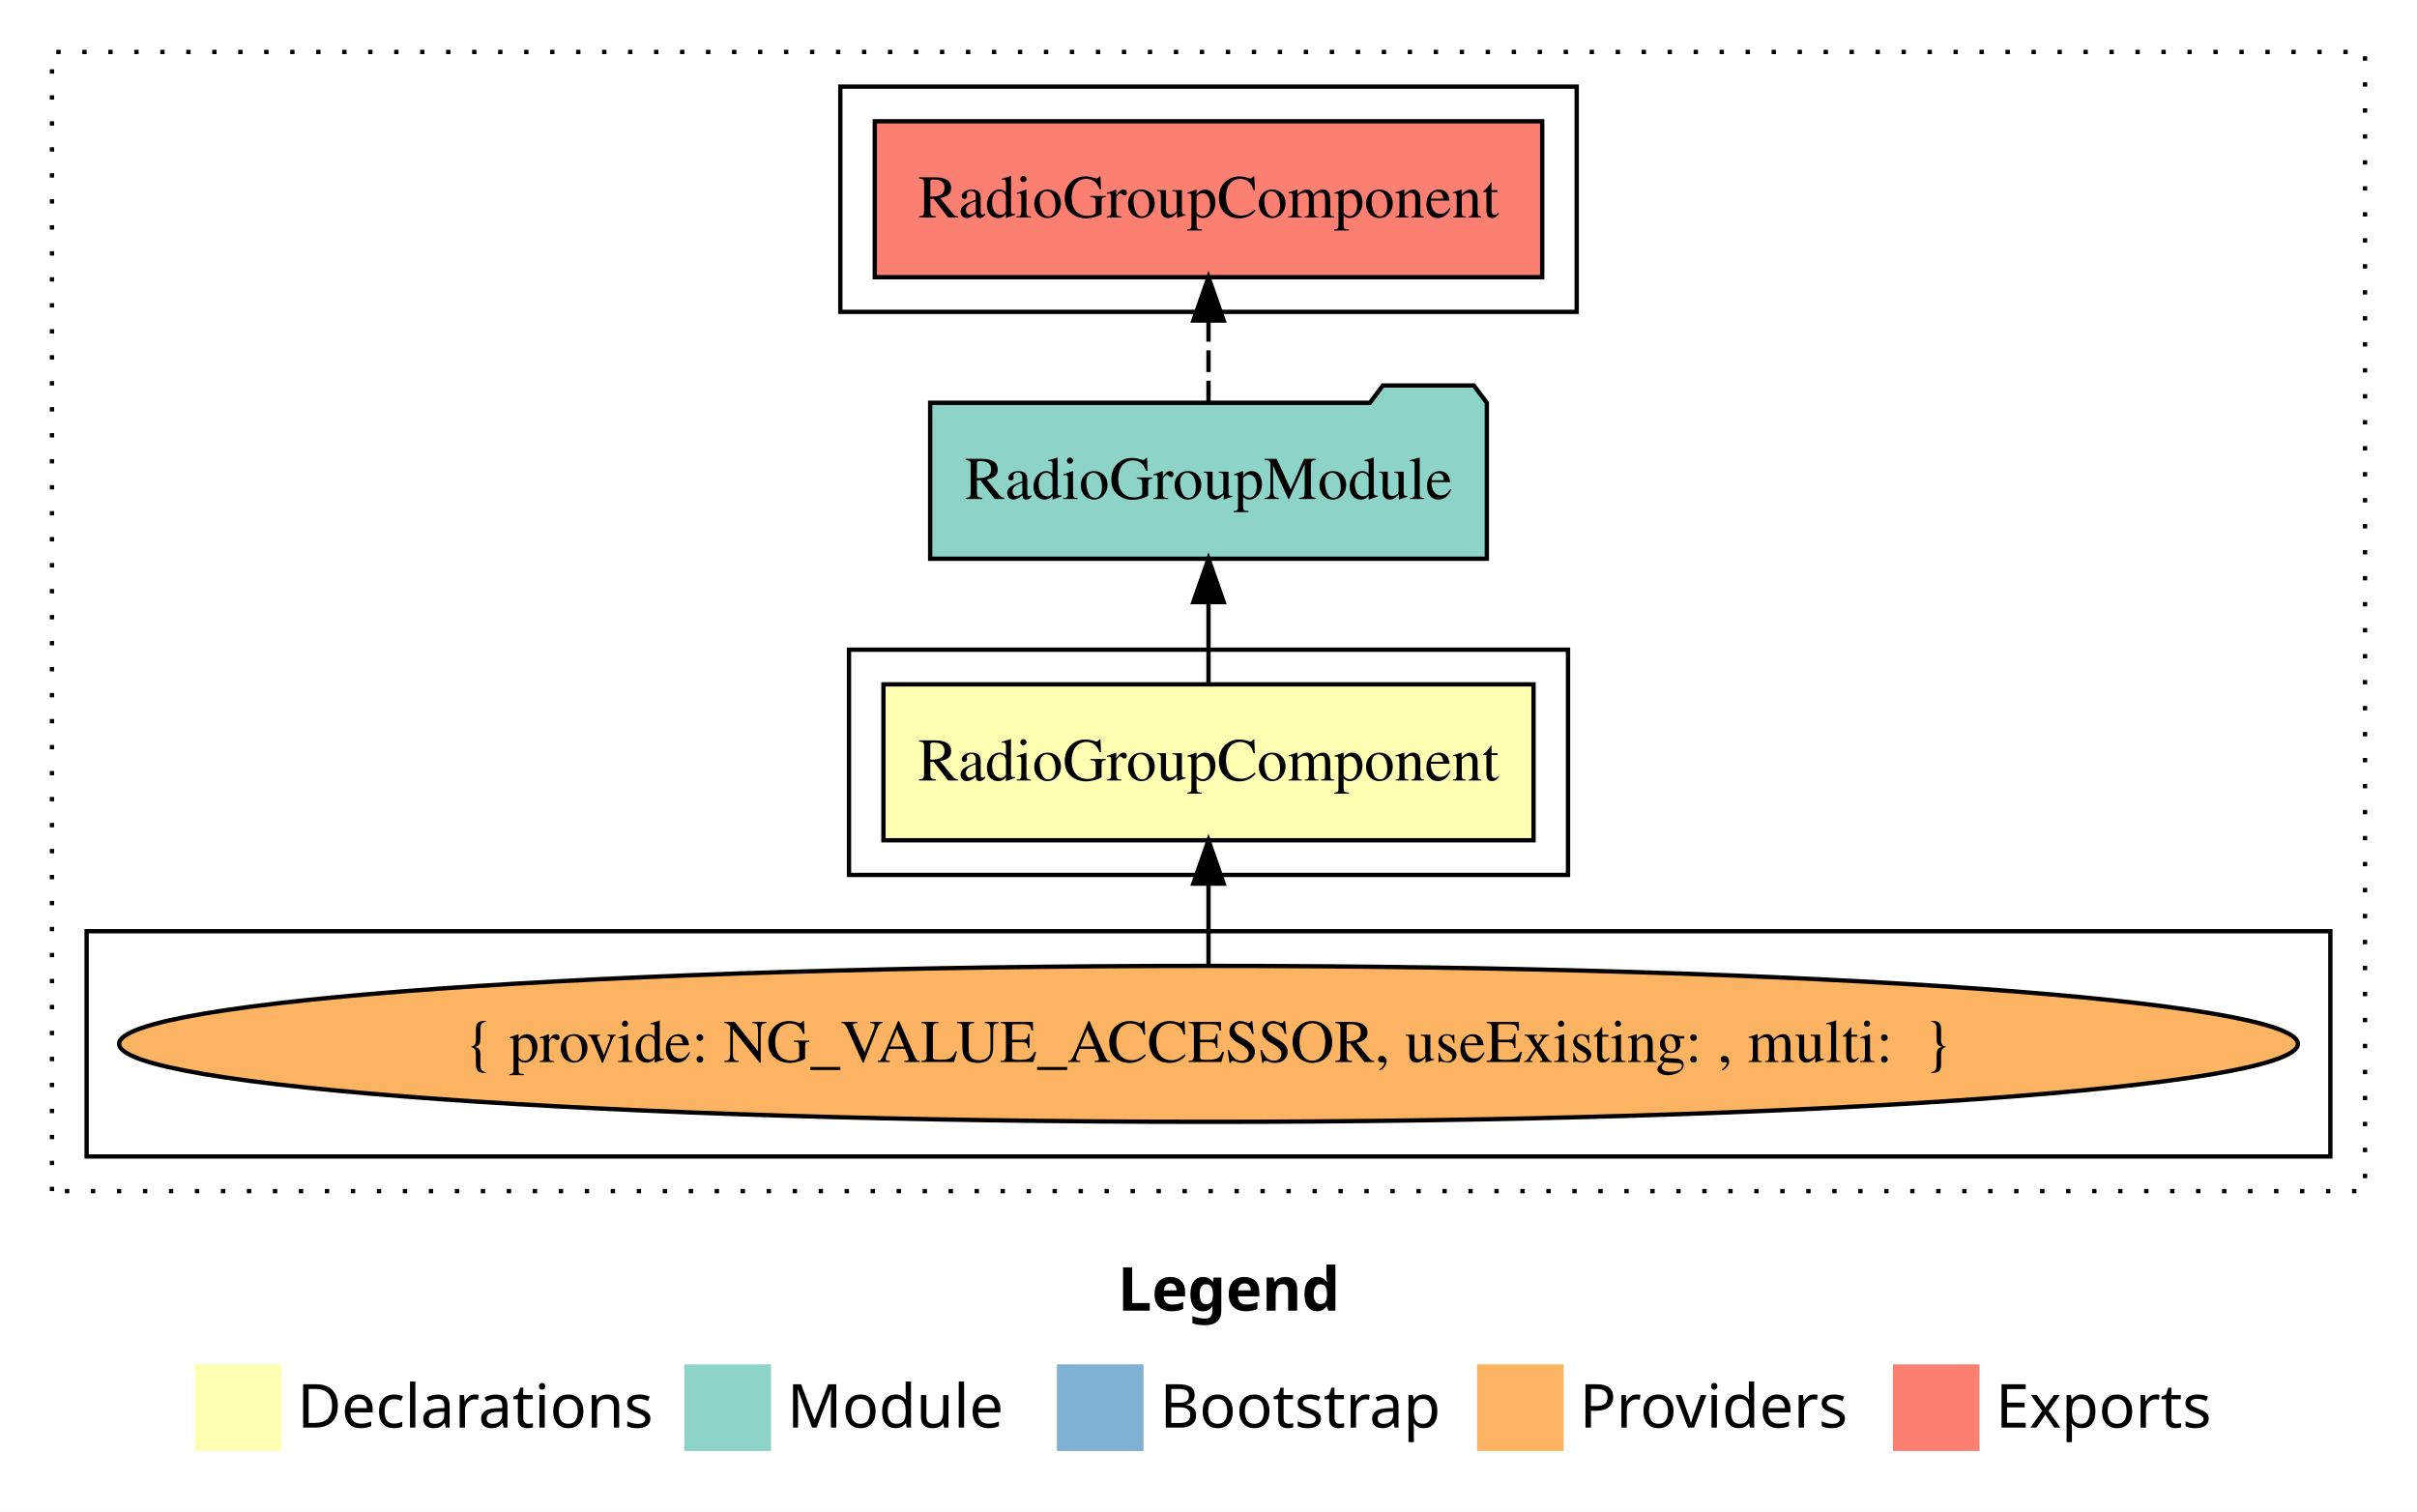
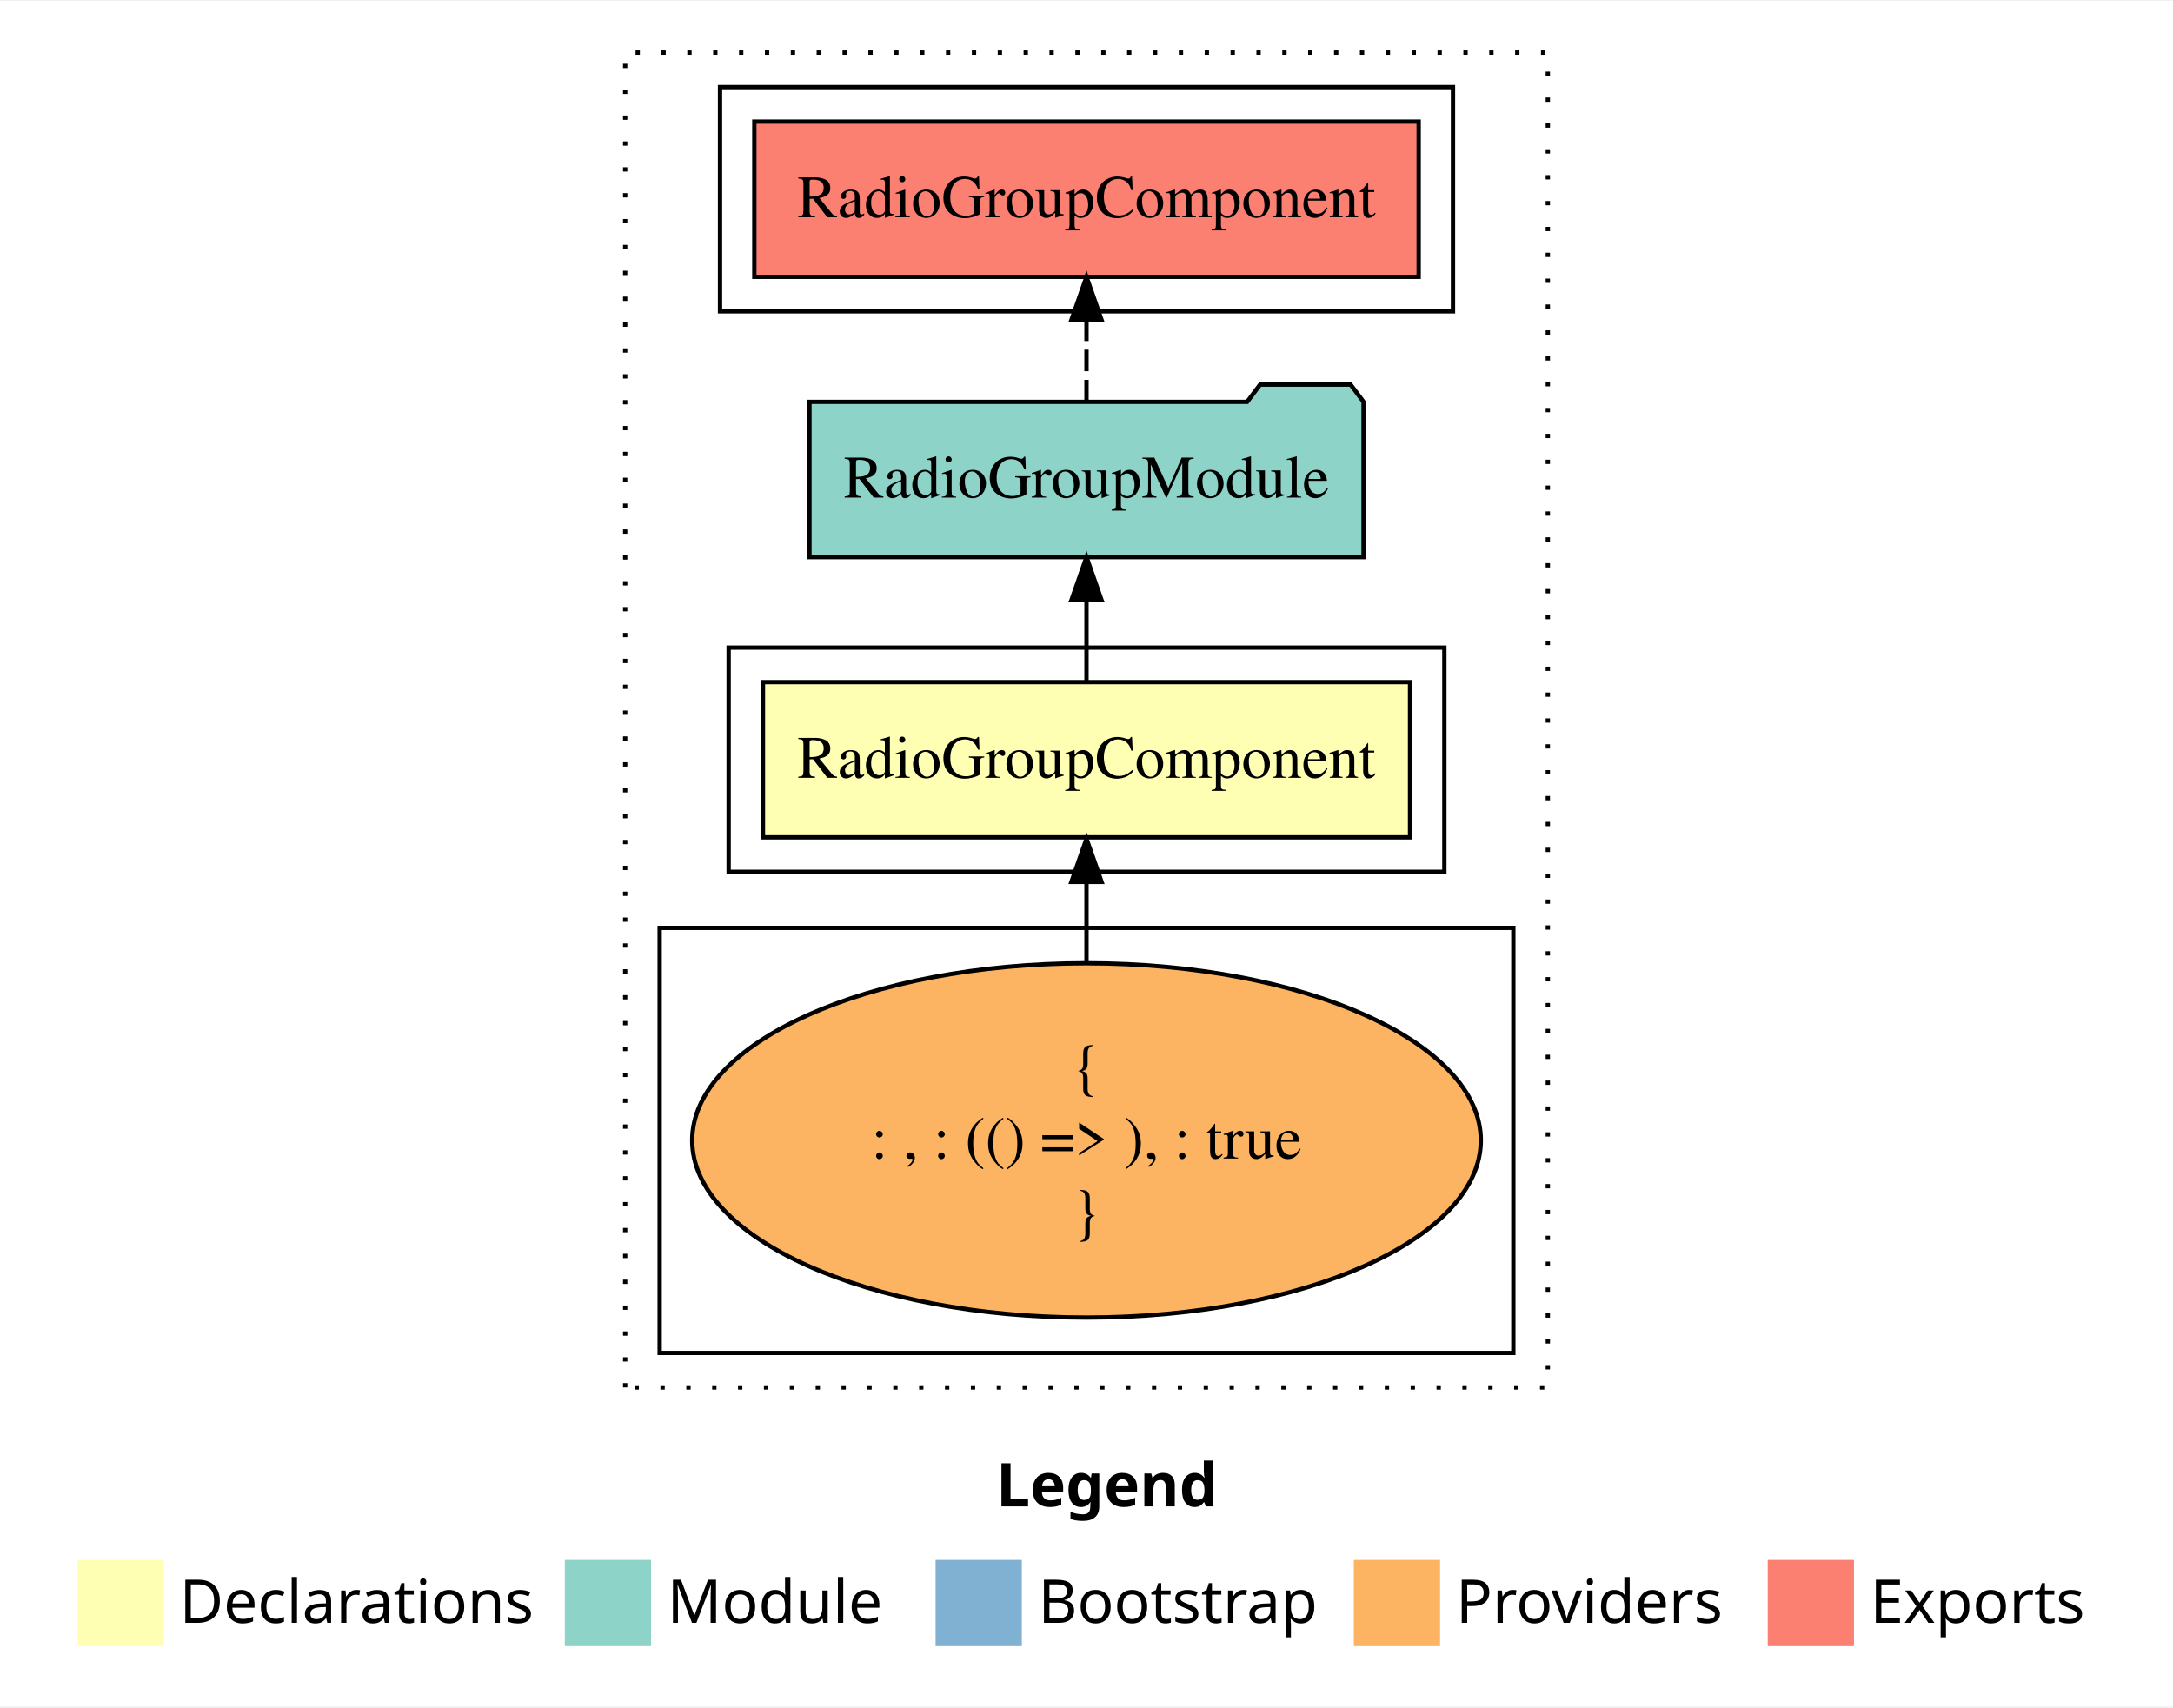
- <svg xmlns="http://www.w3.org/2000/svg" width="558pt" height="349pt" viewBox="0.00 0.00 558.00 349.00">
-   <g id="graph0" class="graph" transform="scale(1 1) rotate(0) translate(4 345)">
-     <polygon fill="#ffffff" stroke="transparent" points="-4,4 -4,-345 554,-345 554,4 -4,4" />
-     <text text-anchor="start" x="254.009" y="-42.4" font-family="sans-serif" font-weight="bold" font-size="14.00" fill="#000000">Legend</text>
-     <polygon fill="#ffffb3" stroke="transparent" points="41,-10 41,-30 61,-30 61,-10 41,-10" />
-     <text text-anchor="start" x="64.629" y="-15.4" font-family="sans-serif" font-size="14.00" fill="#000000">  Declarations</text>
-     <polygon fill="#8dd3c7" stroke="transparent" points="154,-10 154,-30 174,-30 174,-10 154,-10" />
-     <text text-anchor="start" x="177.725" y="-15.4" font-family="sans-serif" font-size="14.00" fill="#000000">  Module</text>
-     <polygon fill="#80b1d3" stroke="transparent" points="240,-10 240,-30 260,-30 260,-10 240,-10" />
-     <text text-anchor="start" x="263.781" y="-15.4" font-family="sans-serif" font-size="14.00" fill="#000000">  Bootstrap</text>
-     <polygon fill="#fdb462" stroke="transparent" points="337,-10 337,-30 357,-30 357,-10 337,-10" />
-     <text text-anchor="start" x="360.673" y="-15.4" font-family="sans-serif" font-size="14.00" fill="#000000">  Providers</text>
-     <polygon fill="#fb8072" stroke="transparent" points="433,-10 433,-30 453,-30 453,-10 433,-10" />
-     <text text-anchor="start" x="456.726" y="-15.4" font-family="sans-serif" font-size="14.00" fill="#000000">  Exports</text>
+ <svg xmlns="http://www.w3.org/2000/svg" width="504pt" height="396pt" viewBox="0.00 0.00 504.00 395.59">
+   <g id="graph0" class="graph" transform="scale(1 1) rotate(0) translate(4 391.5901)">
+     <polygon fill="#ffffff" stroke="transparent" points="-4,4 -4,-391.59 500,-391.59 500,4 -4,4" />
+     <text text-anchor="start" x="227.009" y="-42.4" font-family="sans-serif" font-weight="bold" font-size="14.00" fill="#000000">Legend</text>
+     <polygon fill="#ffffb3" stroke="transparent" points="14,-10 14,-30 34,-30 34,-10 14,-10" />
+     <text text-anchor="start" x="37.629" y="-15.4" font-family="sans-serif" font-size="14.00" fill="#000000">  Declarations</text>
+     <polygon fill="#8dd3c7" stroke="transparent" points="127,-10 127,-30 147,-30 147,-10 127,-10" />
+     <text text-anchor="start" x="150.725" y="-15.4" font-family="sans-serif" font-size="14.00" fill="#000000">  Module</text>
+     <polygon fill="#80b1d3" stroke="transparent" points="213,-10 213,-30 233,-30 233,-10 213,-10" />
+     <text text-anchor="start" x="236.781" y="-15.4" font-family="sans-serif" font-size="14.00" fill="#000000">  Bootstrap</text>
+     <polygon fill="#fdb462" stroke="transparent" points="310,-10 310,-30 330,-30 330,-10 310,-10" />
+     <text text-anchor="start" x="333.673" y="-15.4" font-family="sans-serif" font-size="14.00" fill="#000000">  Providers</text>
+     <polygon fill="#fb8072" stroke="transparent" points="406,-10 406,-30 426,-30 426,-10 406,-10" />
+     <text text-anchor="start" x="429.726" y="-15.4" font-family="sans-serif" font-size="14.00" fill="#000000">  Exports</text>
    <g id="clust1" class="cluster">
-       <polygon fill="none" stroke="#000000" stroke-dasharray="1,5" points="8,-70 8,-333 542,-333 542,-70 8,-70" />
+       <polygon fill="none" stroke="#000000" stroke-dasharray="1,5" points="141,-70 141,-379.59 355,-379.59 355,-70 141,-70" />
    </g>
    <g id="clust2" class="cluster">
-       <polygon fill="none" stroke="#000000" points="192,-143 192,-195 358,-195 358,-143 192,-143" />
+       <polygon fill="none" stroke="#000000" points="165,-189.59 165,-241.59 331,-241.59 331,-189.59 165,-189.59" />
    </g>
    <g id="clust3" class="cluster">
-       <polygon fill="none" stroke="#000000" points="16,-78 16,-130 534,-130 534,-78 16,-78" />
+       <polygon fill="none" stroke="#000000" points="149,-78 149,-176.59 347,-176.59 347,-78 149,-78" />
    </g>
    <g id="clust5" class="cluster">
-       <polygon fill="none" stroke="#000000" points="190,-273 190,-325 360,-325 360,-273 190,-273" />
+       <polygon fill="none" stroke="#000000" points="163,-319.59 163,-371.59 333,-371.59 333,-319.59 163,-319.59" />
    </g>
    <g id="node1" class="node">
-       <polygon fill="#ffffb3" stroke="#000000" points="350.042,-187 199.958,-187 199.958,-151 350.042,-151 350.042,-187" />
-       <text text-anchor="middle" x="275" y="-164.8" font-family="Times,serif" font-size="14.00" fill="#000000">RadioGroupComponent</text>
+       <polygon fill="#ffffb3" stroke="#000000" points="323.042,-233.59 172.958,-233.59 172.958,-197.59 323.042,-197.59 323.042,-233.59" />
+       <text text-anchor="middle" x="248" y="-211.39" font-family="Times,serif" font-size="14.00" fill="#000000">RadioGroupComponent</text>
    </g>
    <g id="node2" class="node">
-       <polygon fill="#8dd3c7" stroke="#000000" points="339.259,-252 336.259,-256 315.259,-256 312.259,-252 210.741,-252 210.741,-216 339.259,-216 339.259,-252" />
-       <text text-anchor="middle" x="275" y="-229.8" font-family="Times,serif" font-size="14.00" fill="#000000">RadioGroupModule</text>
+       <polygon fill="#8dd3c7" stroke="#000000" points="312.259,-298.59 309.259,-302.59 288.259,-302.59 285.259,-298.59 183.741,-298.59 183.741,-262.59 312.259,-262.59 312.259,-298.59" />
+       <text text-anchor="middle" x="248" y="-276.39" font-family="Times,serif" font-size="14.00" fill="#000000">RadioGroupModule</text>
    </g>
    <g id="edge1" class="edge">
-       <path fill="none" stroke="#000000" d="M275,-187.106C275,-187.106 275,-205.991 275,-205.991" />
-       <polygon fill="#000000" stroke="#000000" points="271.5,-205.991 275,-215.991 278.5,-205.991 271.5,-205.991" />
+       <path fill="none" stroke="#000000" d="M248,-233.696C248,-233.696 248,-252.581 248,-252.581" />
+       <polygon fill="#000000" stroke="#000000" points="244.5,-252.581 248,-262.581 251.5,-252.581 244.5,-252.581" />
    </g>
    <g id="node4" class="node">
-       <polygon fill="#fb8072" stroke="#000000" points="352.041,-317 197.959,-317 197.959,-281 352.041,-281 352.041,-317" />
-       <text text-anchor="middle" x="275" y="-294.8" font-family="Times,serif" font-size="14.00" fill="#000000">RadioGroupComponent </text>
+       <polygon fill="#fb8072" stroke="#000000" points="325.041,-363.59 170.959,-363.59 170.959,-327.59 325.041,-327.59 325.041,-363.59" />
+       <text text-anchor="middle" x="248" y="-341.39" font-family="Times,serif" font-size="14.00" fill="#000000">RadioGroupComponent </text>
    </g>
    <g id="edge3" class="edge">
-       <path fill="none" stroke="#000000" stroke-dasharray="5,2" d="M275,-252.106C275,-252.106 275,-270.991 275,-270.991" />
-       <polygon fill="#000000" stroke="#000000" points="271.5,-270.991 275,-280.991 278.5,-270.991 271.5,-270.991" />
+       <path fill="none" stroke="#000000" stroke-dasharray="5,2" d="M248,-298.696C248,-298.696 248,-317.581 248,-317.581" />
+       <polygon fill="#000000" stroke="#000000" points="244.5,-317.581 248,-327.581 251.5,-317.581 244.5,-317.581" />
    </g>
    <g id="node3" class="node">
-       <ellipse fill="#fdb462" stroke="#000000" cx="275" cy="-104" rx="251.499" ry="18" />
-       <text text-anchor="middle" x="275" y="-99.8" font-family="Times,serif" font-size="14.00" fill="#000000">{ provide: NG_VALUE_ACCESSOR, useExisting: , multi:  }</text>
+       <ellipse fill="#fdb462" stroke="#000000" cx="248" cy="-127.295" rx="91.456" ry="41.091" />
+       <text text-anchor="middle" x="248" y="-139.895" font-family="Times,serif" font-size="14.00" fill="#000000">{</text>
+       <text text-anchor="middle" x="248" y="-123.095" font-family="Times,serif" font-size="14.00" fill="#000000">    : , : (() =&gt; ), : true</text>
+       <text text-anchor="middle" x="248" y="-106.295" font-family="Times,serif" font-size="14.00" fill="#000000">}</text>
    </g>
    <g id="edge2" class="edge">
-       <path fill="none" stroke="#000000" d="M275,-122.106C275,-122.106 275,-140.991 275,-140.991" />
-       <polygon fill="#000000" stroke="#000000" points="271.5,-140.991 275,-150.991 278.5,-140.991 271.5,-140.991" />
+       <path fill="none" stroke="#000000" d="M248,-168.599C248,-168.599 248,-187.255 248,-187.255" />
+       <polygon fill="#000000" stroke="#000000" points="244.5,-187.255 248,-197.255 251.5,-187.255 244.5,-187.255" />
    </g>
  </g>
</svg>
